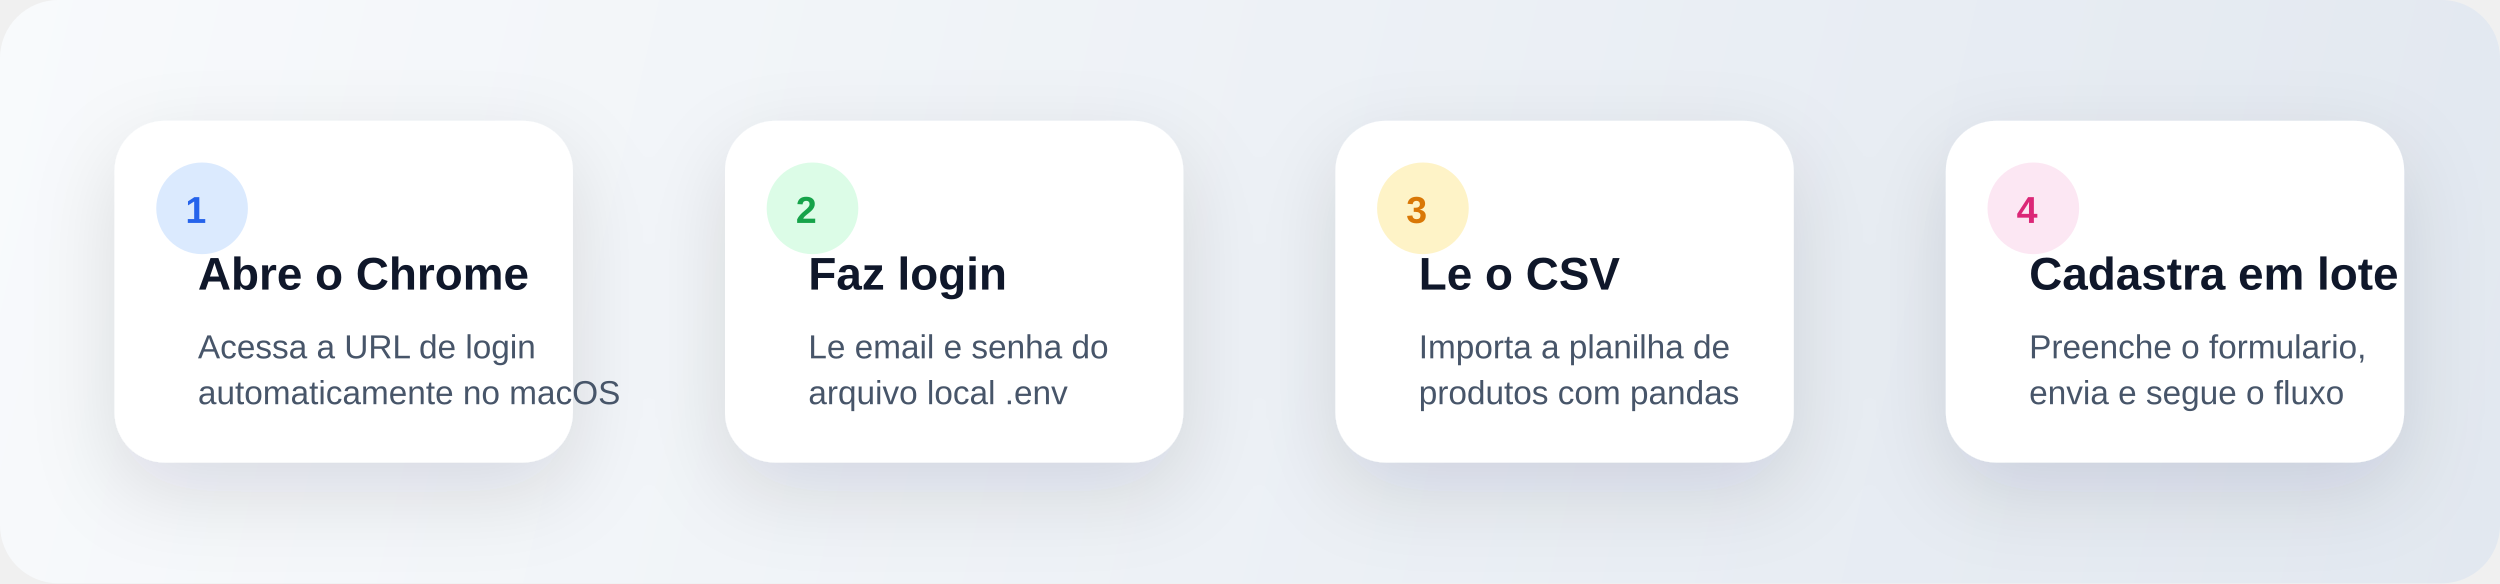
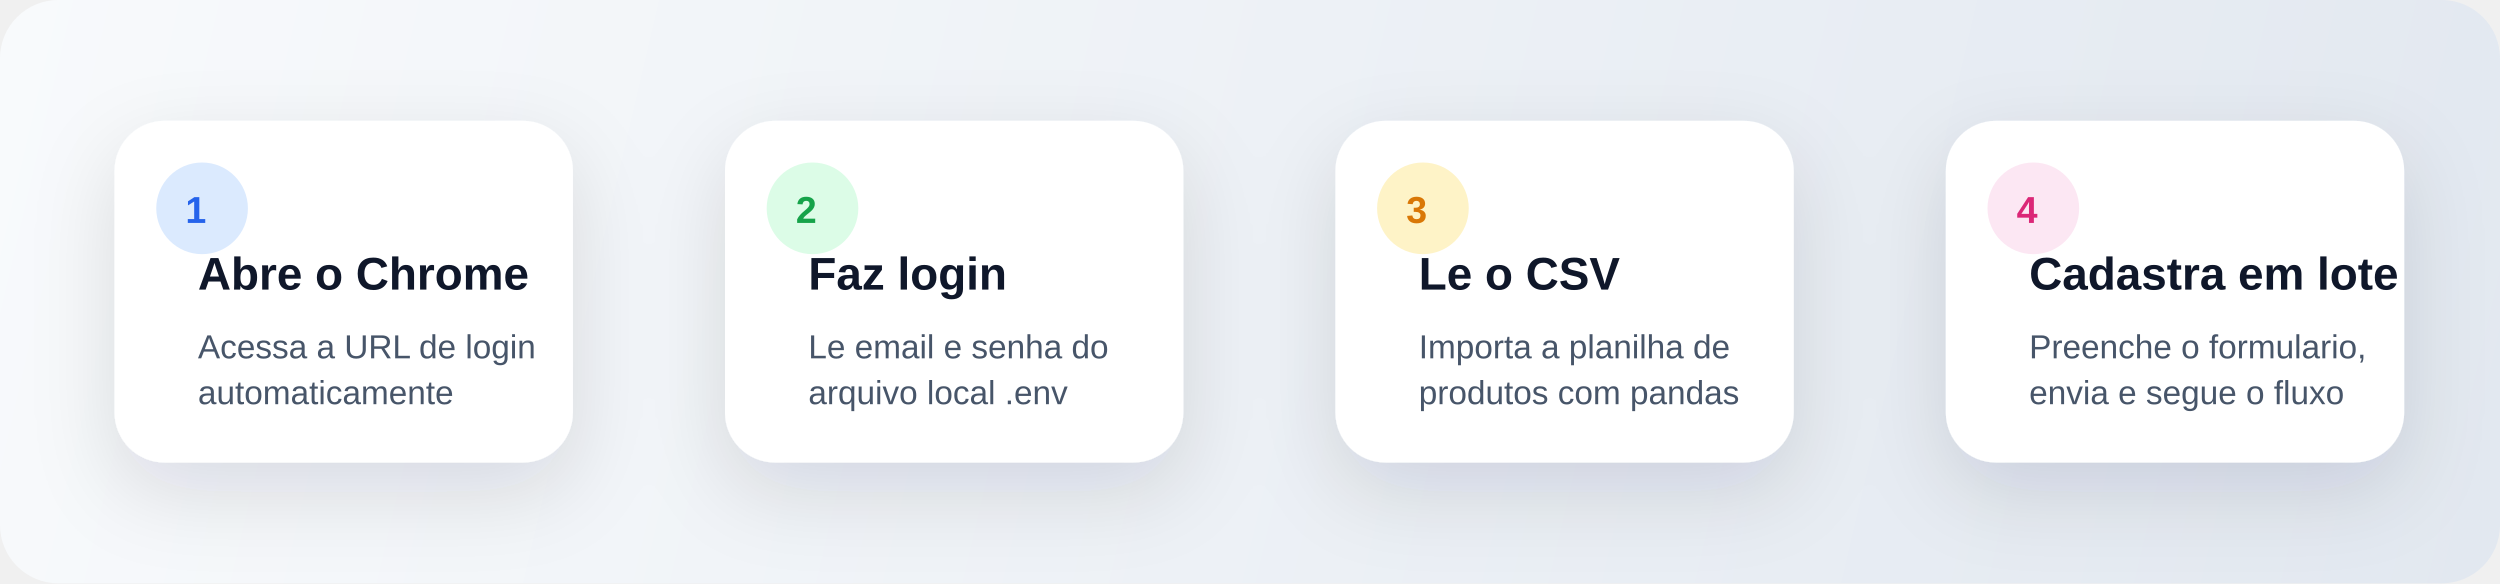
<svg xmlns="http://www.w3.org/2000/svg" width="1200" height="280" viewBox="0 0 1200 280" fill="none">
  <defs>
    <linearGradient id="bg" x1="0" y1="0" x2="1200" y2="280" gradientUnits="userSpaceOnUse">
      <stop stop-color="#F8FAFC" />
      <stop offset="1" stop-color="#E2E8F0" />
    </linearGradient>
    <linearGradient id="line" x1="0" y1="0" x2="1" y2="0">
      <stop stop-color="#38BDF8" />
      <stop offset="1" stop-color="#22C55E" />
    </linearGradient>
    <filter id="shadow" x="0" y="0" width="1200" height="280" filterUnits="userSpaceOnUse" color-interpolation-filters="sRGB">
      <feDropShadow dx="0" dy="14" stdDeviation="20" flood-color="#0F172A" flood-opacity="0.12" />
    </filter>
  </defs>
  <rect width="1200" height="280" rx="28" fill="url(#bg)" />
  <path d="M212 140H345" stroke="url(#line)" stroke-width="8" stroke-linecap="round" />
  <path d="M505 140H638" stroke="url(#line)" stroke-width="8" stroke-linecap="round" />
  <path d="M798 140H931" stroke="url(#line)" stroke-width="8" stroke-linecap="round" />
  <g filter="url(#shadow)">
    <rect x="55" y="58" width="220" height="164" rx="24" fill="white" />
    <rect x="348" y="58" width="220" height="164" rx="24" fill="white" />
    <rect x="641" y="58" width="220" height="164" rx="24" fill="white" />
    <rect x="934" y="58" width="220" height="164" rx="24" fill="white" />
  </g>
  <g>
    <circle cx="97" cy="100" r="22" fill="#DBEAFE" />
    <text x="89" y="107" fill="#2563EB" font-size="18" font-family="Arial, Helvetica, sans-serif" font-weight="800">1</text>
    <text x="95" y="139" fill="#0F172A" font-size="22" font-family="Arial, Helvetica, sans-serif" font-weight="800">Abre o Chrome</text>
    <text x="95" y="172" fill="#475569" font-size="16" font-family="Arial, Helvetica, sans-serif">Acessa a URL de login</text>
-     <text x="95" y="194" fill="#475569" font-size="16" font-family="Arial, Helvetica, sans-serif">automaticamente no macOS</text>
+     <text x="95" y="194" fill="#475569" font-size="16" font-family="Arial, Helvetica, sans-serif">automaticamente</text>
  </g>
  <g>
    <circle cx="390" cy="100" r="22" fill="#DCFCE7" />
    <text x="382" y="107" fill="#16A34A" font-size="18" font-family="Arial, Helvetica, sans-serif" font-weight="800">2</text>
    <text x="388" y="139" fill="#0F172A" font-size="22" font-family="Arial, Helvetica, sans-serif" font-weight="800">Faz login</text>
    <text x="388" y="172" fill="#475569" font-size="16" font-family="Arial, Helvetica, sans-serif">Le email e senha do</text>
    <text x="388" y="194" fill="#475569" font-size="16" font-family="Arial, Helvetica, sans-serif">arquivo local .env</text>
  </g>
  <g>
    <circle cx="683" cy="100" r="22" fill="#FEF3C7" />
    <text x="675" y="107" fill="#D97706" font-size="18" font-family="Arial, Helvetica, sans-serif" font-weight="800">3</text>
    <text x="681" y="139" fill="#0F172A" font-size="22" font-family="Arial, Helvetica, sans-serif" font-weight="800">Le o CSV</text>
    <text x="681" y="172" fill="#475569" font-size="16" font-family="Arial, Helvetica, sans-serif">Importa a planilha de</text>
    <text x="681" y="194" fill="#475569" font-size="16" font-family="Arial, Helvetica, sans-serif">produtos com pandas</text>
  </g>
  <g>
    <circle cx="976" cy="100" r="22" fill="#FCE7F3" />
    <text x="968" y="107" fill="#DB2777" font-size="18" font-family="Arial, Helvetica, sans-serif" font-weight="800">4</text>
    <text x="974" y="139" fill="#0F172A" font-size="22" font-family="Arial, Helvetica, sans-serif" font-weight="800">Cadastra em lote</text>
    <text x="974" y="172" fill="#475569" font-size="16" font-family="Arial, Helvetica, sans-serif">Preenche o formulario,</text>
    <text x="974" y="194" fill="#475569" font-size="16" font-family="Arial, Helvetica, sans-serif">envia e segue o fluxo</text>
  </g>
</svg>
